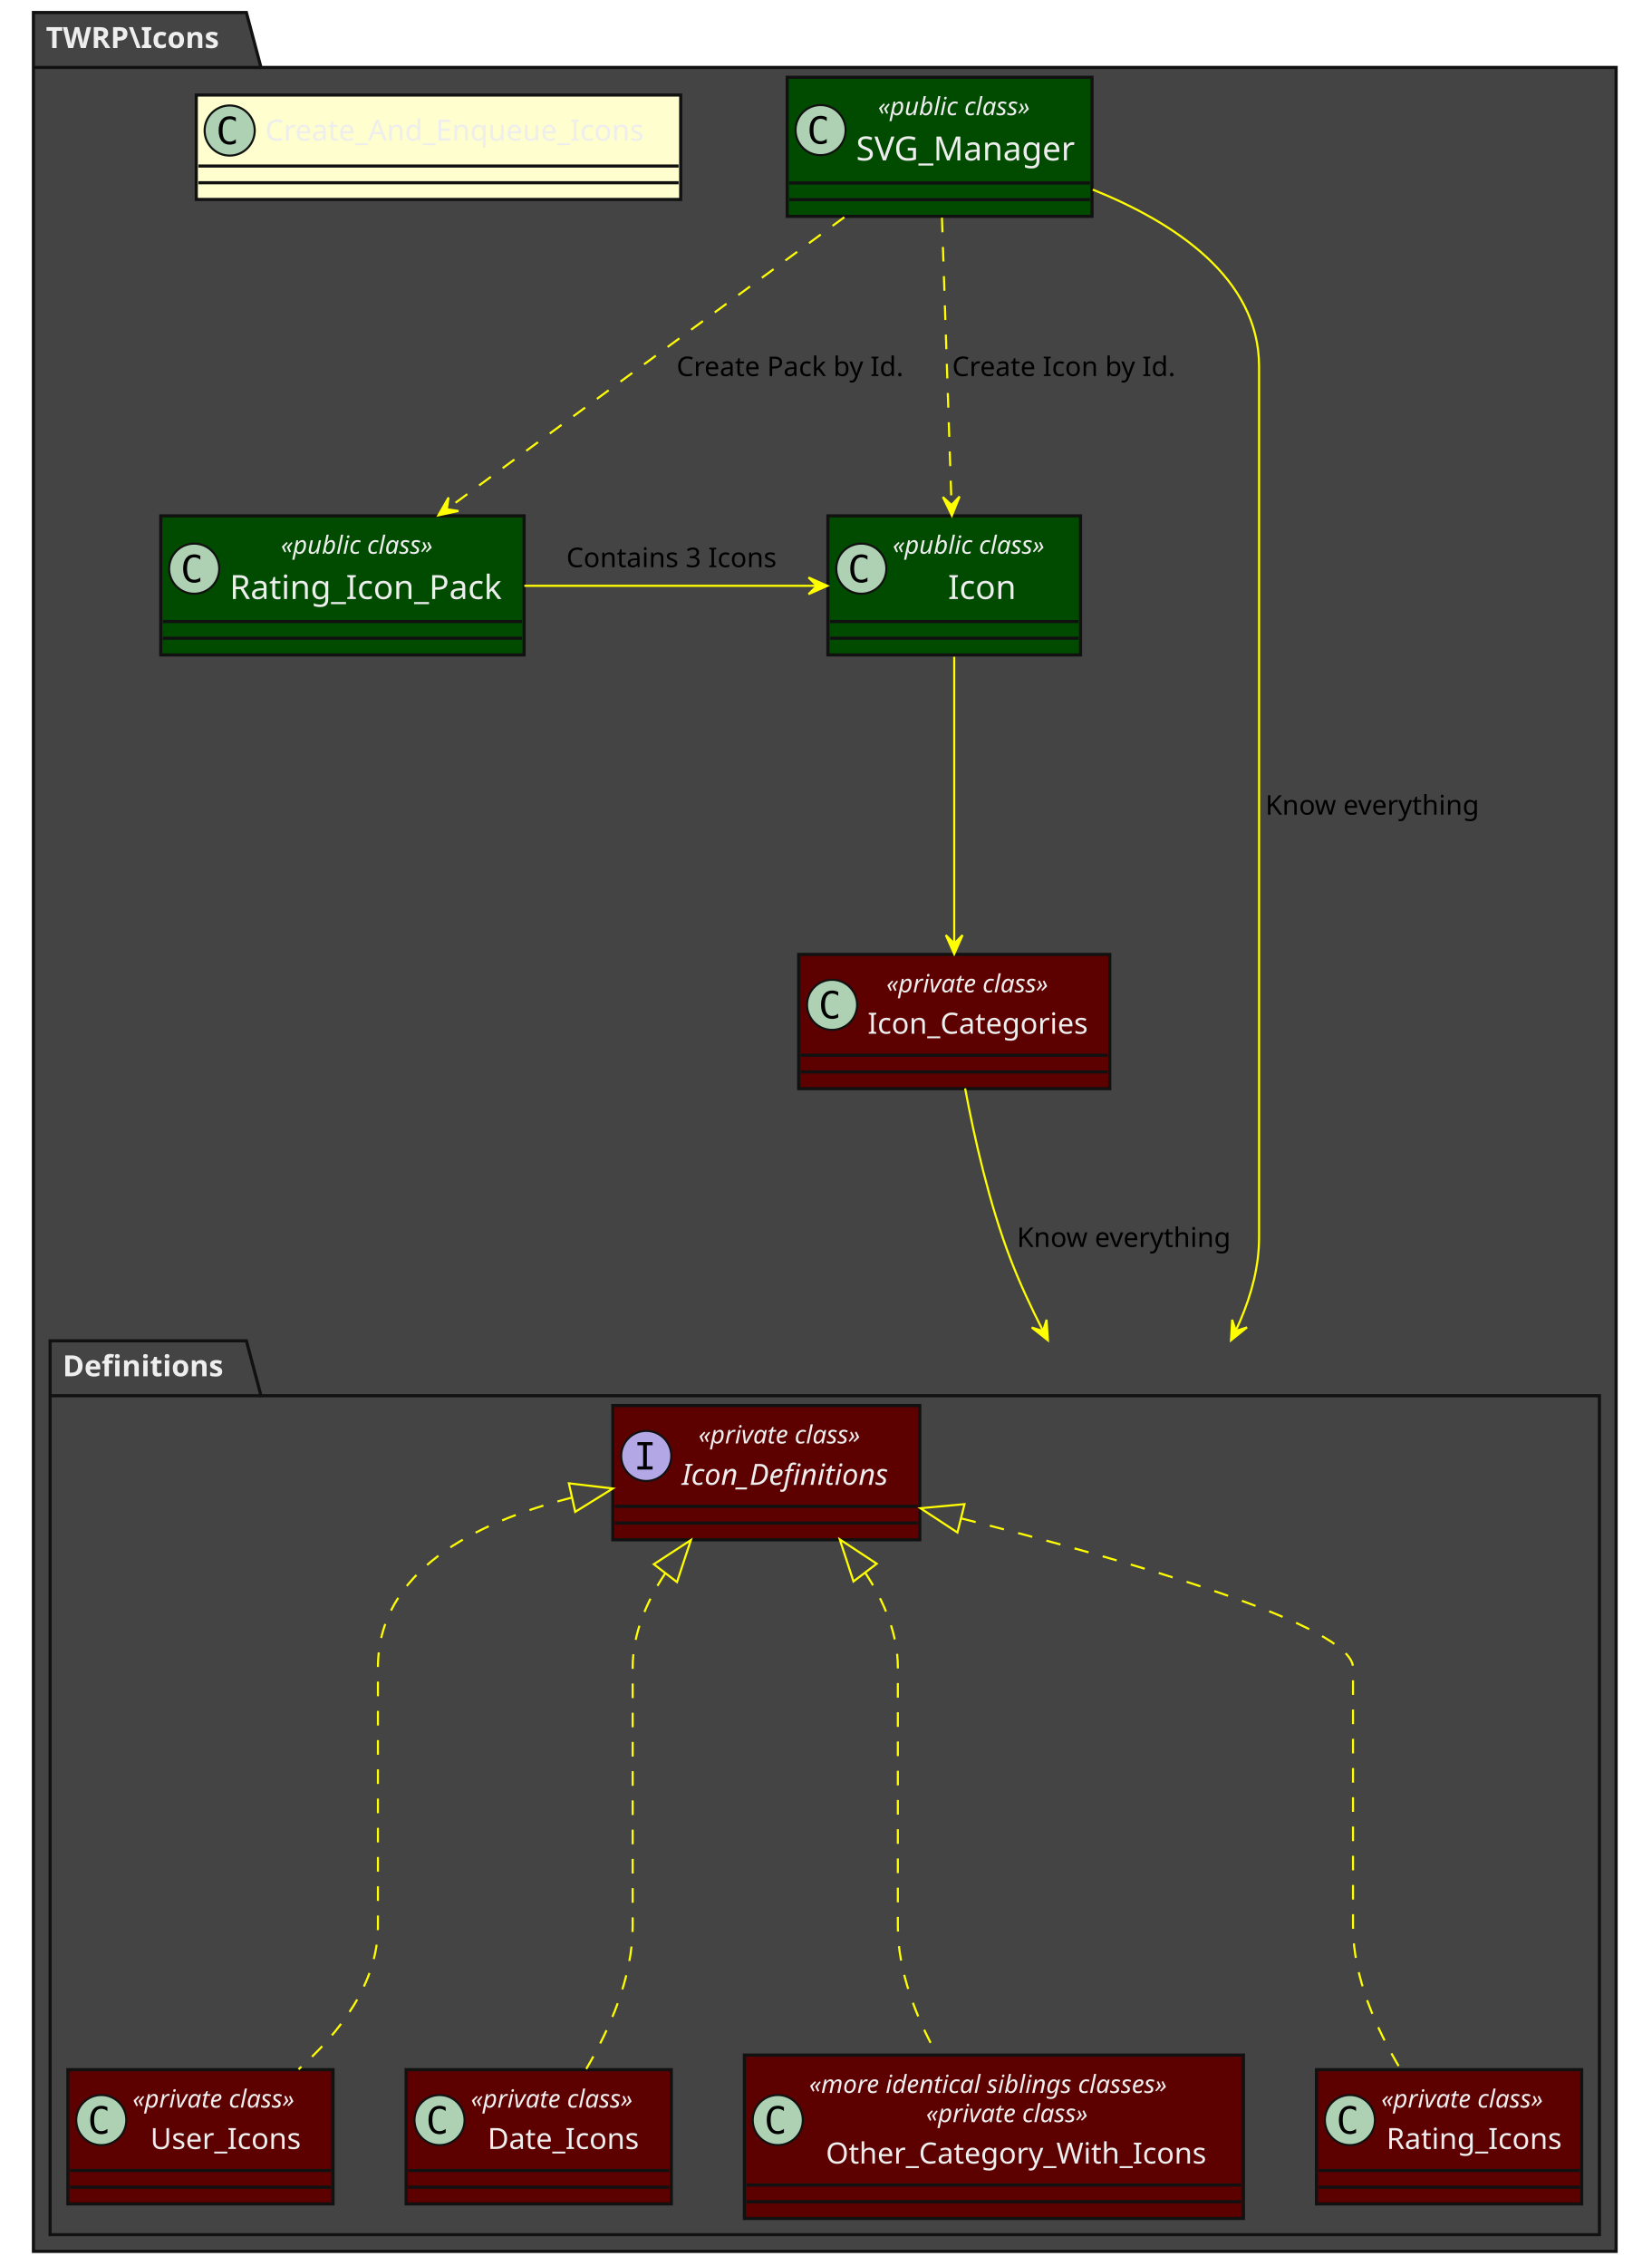
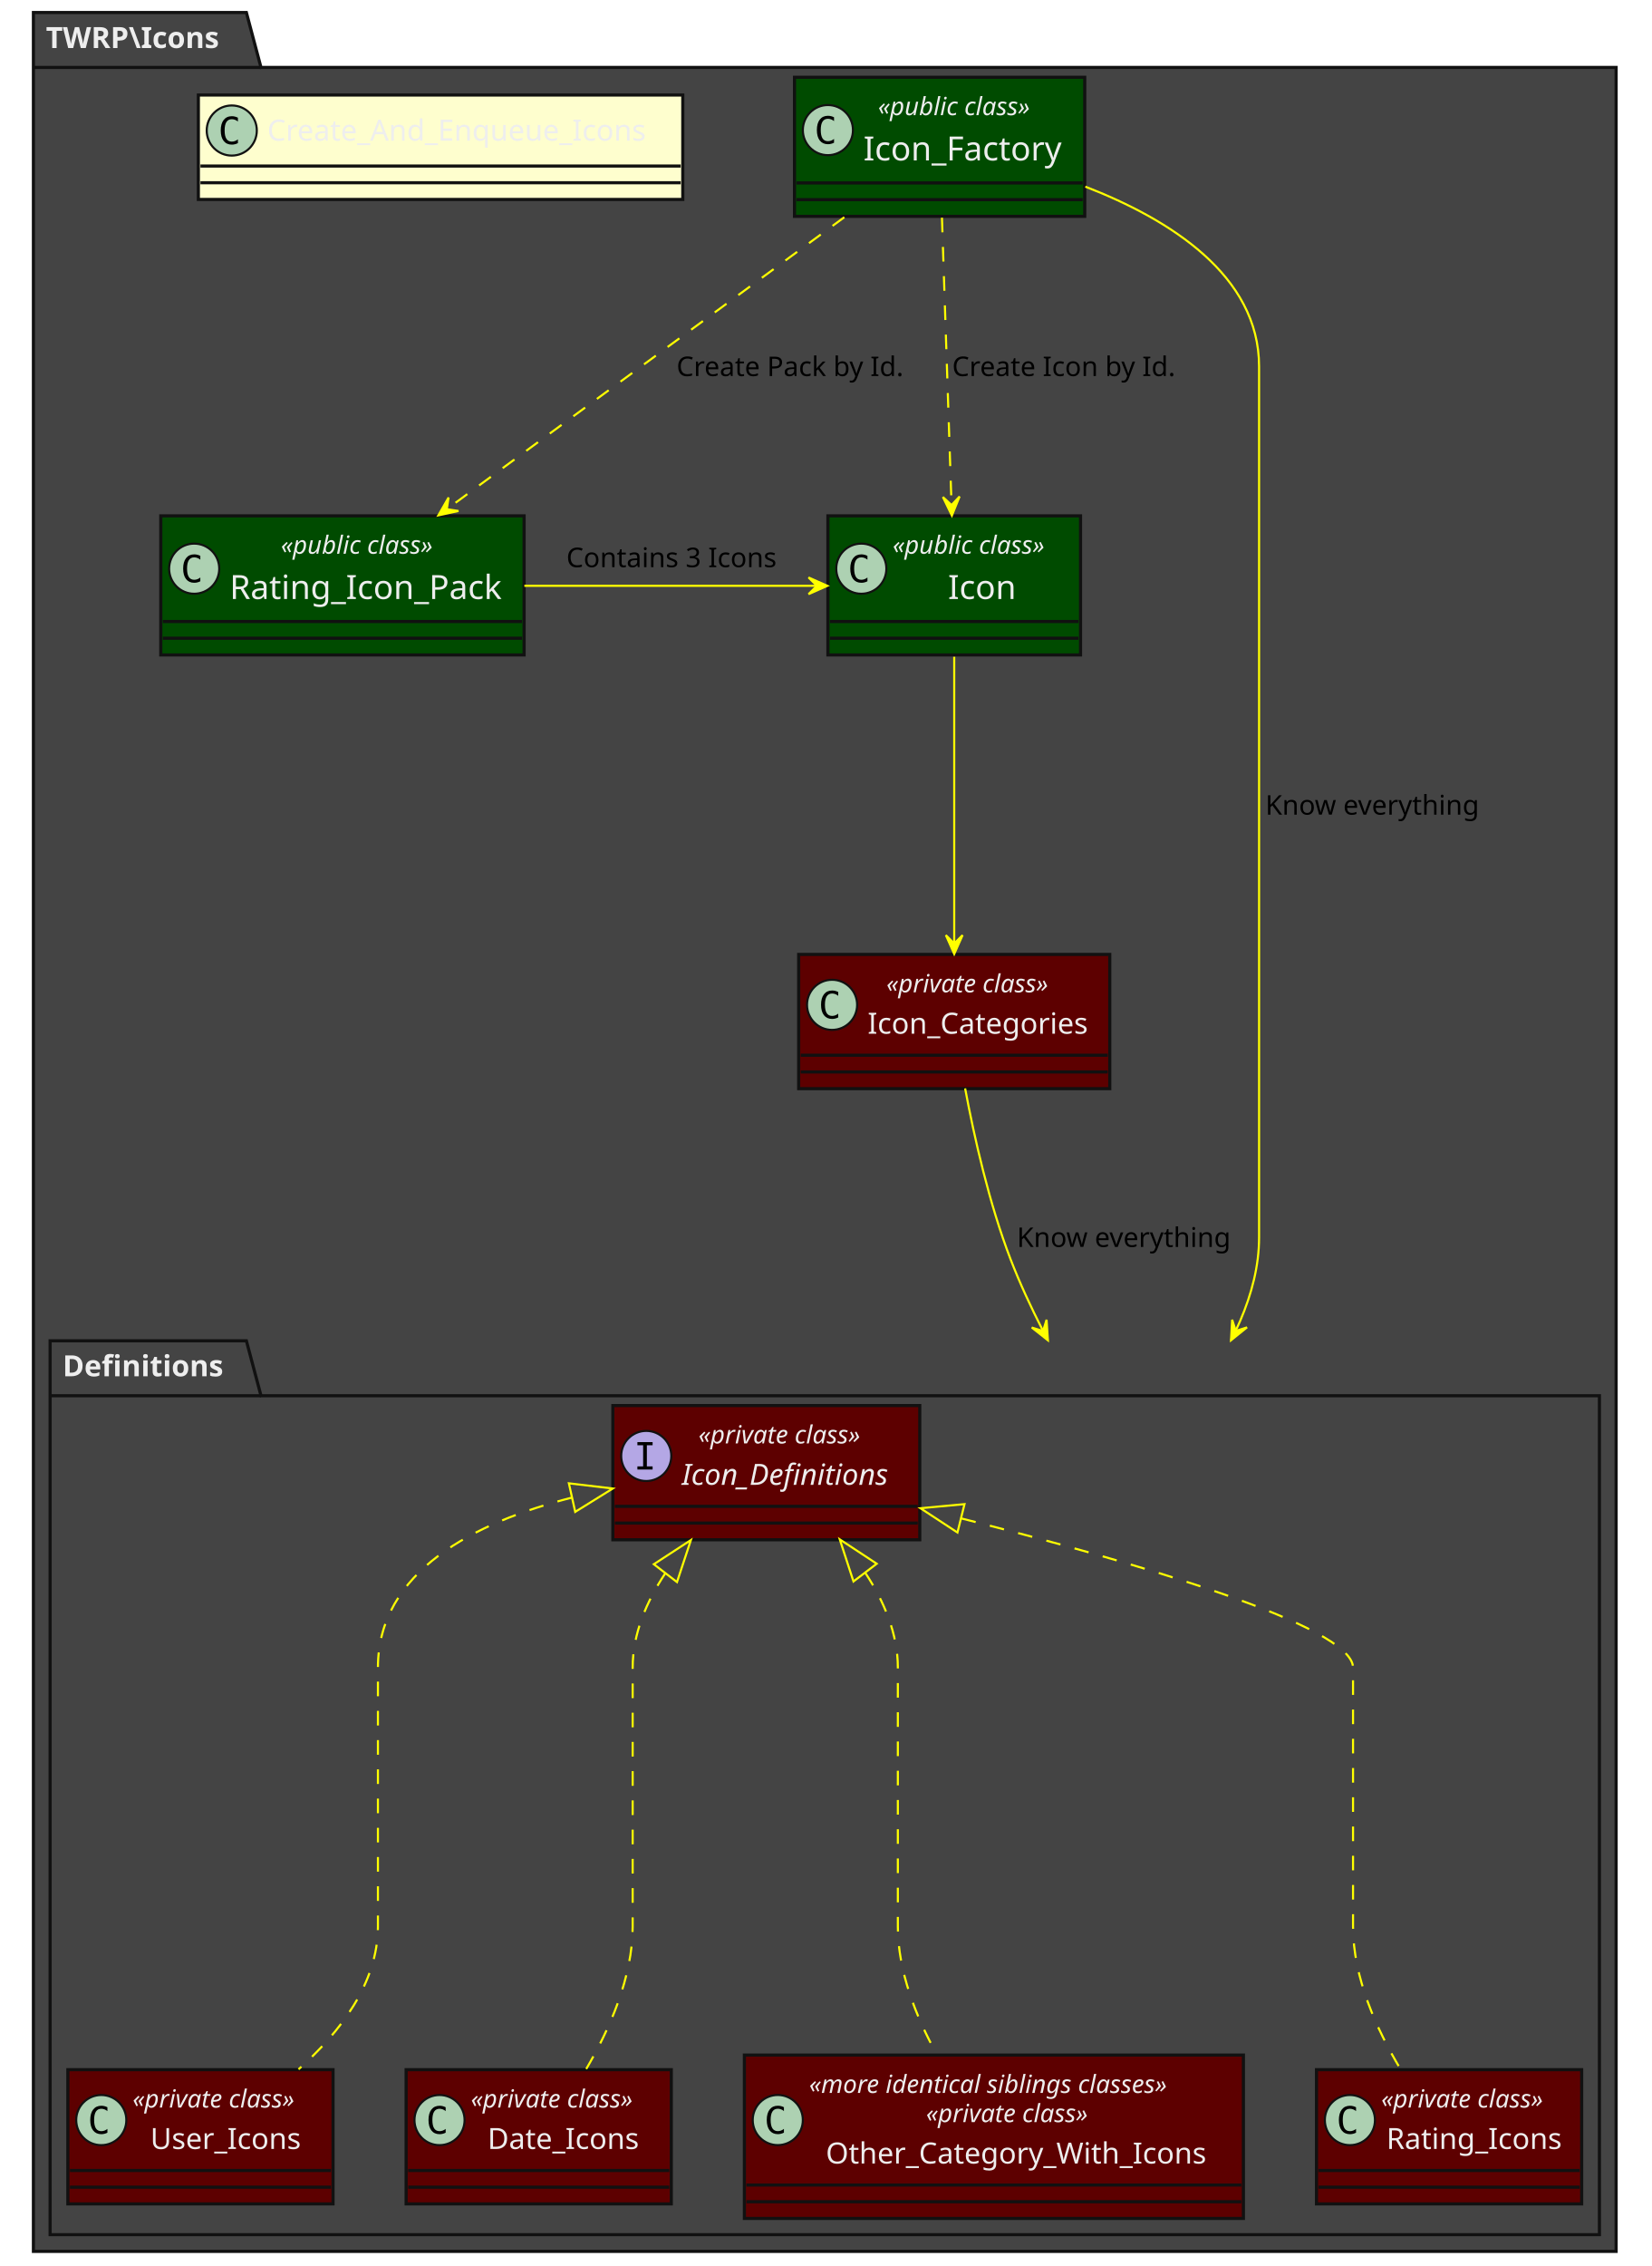
<svg xmlns="http://www.w3.org/2000/svg" contentScriptType="application/ecmascript" contentStyleType="text/css" height="1085px" preserveAspectRatio="none" style="width:791px;height:1085px;background:#222222;" version="1.1" viewBox="0 0 791 1085" width="791px" zoomAndPan="magnify">
  <defs />
  <g>
    <polygon fill="#444444" points="16,6,118,6,125,32.297,774,32.297,774,1078,16,1078,16,6" style="stroke: #111111; stroke-width: 1.5;" />
    <line style="stroke: #111111; stroke-width: 1.5;" x1="16" x2="125" y1="32.297" y2="32.297" />
    <text fill="#EEEEEE" font-family="sans-serif" font-size="14" font-weight="bold" lengthAdjust="spacingAndGlyphs" textLength="92" x="22" y="22.995">TWRP\Icons</text>
    <polygon fill="#444444" points="24,642,118,642,125,668.297,766,668.297,766,1070,24,1070,24,642" style="stroke: #111111; stroke-width: 1.5;" />
    <line style="stroke: #111111; stroke-width: 1.5;" x1="24" x2="125" y1="668.297" y2="668.297" />
    <text fill="#EEEEEE" font-family="sans-serif" font-size="14" font-weight="bold" lengthAdjust="spacingAndGlyphs" textLength="84" x="30" y="658.995">Definitions</text>
-     <rect codeLine="41" fill="#004B00" height="66.594" id="SVG_Manager" style="stroke: #111111; stroke-width: 1.5;" width="146" x="377" y="37" />
-     <ellipse cx="393" cy="62.297" fill="#ADD1B2" rx="12" ry="12" style="stroke: #111111; stroke-width: 1.0;" />
-     <path d="M395.938,68.328 Q395.25,68.688 394.531,68.859 Q393.828,69.047 393.031,69.047 Q390.516,69.047 389.109,67.266 Q387.719,65.484 387.719,62.25 Q387.719,59.031 389.125,57.234 Q390.531,55.438 393.031,55.438 Q393.828,55.438 394.531,55.625 Q395.25,55.797 395.938,56.156 L395.938,57.984 Q395.281,57.438 394.531,57.156 Q393.781,56.875 393.031,56.875 Q391.297,56.875 390.438,58.219 Q389.578,59.547 389.578,62.25 Q389.578,64.938 390.438,66.281 Q391.297,67.609 393.031,67.609 Q393.797,67.609 394.547,67.328 Q395.297,67.047 395.938,66.516 L395.938,68.328 Z " />
+     <rect codeLine="41" fill="#004B00" height="66.594" id="Icon_Factory" style="stroke: #111111; stroke-width: 1.5;" width="139" x="380.5" y="37" />
+     <ellipse cx="396.5" cy="62.297" fill="#ADD1B2" rx="12" ry="12" style="stroke: #111111; stroke-width: 1.0;" />
+     <path d="M399.438,68.328 Q398.75,68.688 398.031,68.859 Q397.328,69.047 396.531,69.047 Q394.016,69.047 392.609,67.266 Q391.219,65.484 391.219,62.25 Q391.219,59.031 392.625,57.234 Q394.031,55.438 396.531,55.438 Q397.328,55.438 398.031,55.625 Q398.75,55.797 399.438,56.156 L399.438,57.984 Q398.781,57.438 398.031,57.156 Q397.281,56.875 396.531,56.875 Q394.797,56.875 393.938,58.219 Q393.078,59.547 393.078,62.25 Q393.078,64.938 393.938,66.281 Q394.797,67.609 396.531,67.609 Q397.297,67.609 398.047,67.328 Q398.797,67.047 399.438,66.516 L399.438,68.328 Z " />
    <text fill="#EEEEEE" font-family="sans-serif" font-size="12" font-style="italic" lengthAdjust="spacingAndGlyphs" textLength="87" x="420.5" y="55.139">«public class»</text>
-     <text fill="#EEEEEE" font-family="sans-serif" font-size="16" lengthAdjust="spacingAndGlyphs" textLength="108" x="410" y="76.82">SVG_Manager</text>
-     <line style="stroke: #111111; stroke-width: 1.5;" x1="378" x2="522" y1="87.594" y2="87.594" />
-     <line style="stroke: #111111; stroke-width: 1.5;" x1="378" x2="522" y1="95.594" y2="95.594" />
+     <text fill="#EEEEEE" font-family="sans-serif" font-size="16" lengthAdjust="spacingAndGlyphs" textLength="101" x="413.5" y="76.82">Icon_Factory</text>
+     <line style="stroke: #111111; stroke-width: 1.5;" x1="381.5" x2="518.5" y1="87.594" y2="87.594" />
+     <line style="stroke: #111111; stroke-width: 1.5;" x1="381.5" x2="518.5" y1="95.594" y2="95.594" />
    <rect codeLine="42" fill="#004B00" height="66.594" id="Icon" style="stroke: #111111; stroke-width: 1.5;" width="121" x="396.5" y="247" />
    <ellipse cx="412.5" cy="272.297" fill="#ADD1B2" rx="12" ry="12" style="stroke: #111111; stroke-width: 1.0;" />
    <path d="M415.438,278.328 Q414.75,278.688 414.031,278.859 Q413.328,279.047 412.531,279.047 Q410.016,279.047 408.609,277.266 Q407.219,275.484 407.219,272.25 Q407.219,269.031 408.625,267.234 Q410.031,265.438 412.531,265.438 Q413.328,265.438 414.031,265.625 Q414.75,265.797 415.438,266.156 L415.438,267.984 Q414.781,267.438 414.031,267.156 Q413.281,266.875 412.531,266.875 Q410.797,266.875 409.938,268.219 Q409.078,269.547 409.078,272.25 Q409.078,274.938 409.938,276.281 Q410.797,277.609 412.531,277.609 Q413.297,277.609 414.047,277.328 Q414.797,277.047 415.438,276.516 L415.438,278.328 Z " />
    <text fill="#EEEEEE" font-family="sans-serif" font-size="12" font-style="italic" lengthAdjust="spacingAndGlyphs" textLength="87" x="427.5" y="265.139">«public class»</text>
    <text fill="#EEEEEE" font-family="sans-serif" font-size="16" lengthAdjust="spacingAndGlyphs" textLength="34" x="454" y="286.82">Icon</text>
    <line style="stroke: #111111; stroke-width: 1.5;" x1="397.5" x2="516.5" y1="297.594" y2="297.594" />
    <line style="stroke: #111111; stroke-width: 1.5;" x1="397.5" x2="516.5" y1="305.594" y2="305.594" />
    <rect codeLine="43" fill="#004B00" height="66.594" id="Rating_Icon_Pack" style="stroke: #111111; stroke-width: 1.5;" width="174" x="77" y="247" />
    <ellipse cx="93" cy="272.297" fill="#ADD1B2" rx="12" ry="12" style="stroke: #111111; stroke-width: 1.0;" />
    <path d="M95.938,278.328 Q95.25,278.688 94.531,278.859 Q93.828,279.047 93.031,279.047 Q90.516,279.047 89.109,277.266 Q87.719,275.484 87.719,272.25 Q87.719,269.031 89.125,267.234 Q90.531,265.438 93.031,265.438 Q93.828,265.438 94.531,265.625 Q95.25,265.797 95.938,266.156 L95.938,267.984 Q95.281,267.438 94.531,267.156 Q93.781,266.875 93.031,266.875 Q91.297,266.875 90.438,268.219 Q89.578,269.547 89.578,272.25 Q89.578,274.938 90.438,276.281 Q91.297,277.609 93.031,277.609 Q93.797,277.609 94.547,277.328 Q95.297,277.047 95.938,276.516 L95.938,278.328 Z " />
    <text fill="#EEEEEE" font-family="sans-serif" font-size="12" font-style="italic" lengthAdjust="spacingAndGlyphs" textLength="87" x="134.5" y="265.139">«public class»</text>
    <text fill="#EEEEEE" font-family="sans-serif" font-size="16" lengthAdjust="spacingAndGlyphs" textLength="136" x="110" y="286.82">Rating_Icon_Pack</text>
    <line style="stroke: #111111; stroke-width: 1.5;" x1="78" x2="250" y1="297.594" y2="297.594" />
    <line style="stroke: #111111; stroke-width: 1.5;" x1="78" x2="250" y1="305.594" y2="305.594" />
-     <rect codeLine="44" fill="#FEFECE" height="50" id="Create_And_Enqueue_Icons" style="stroke: #111111; stroke-width: 1.5;" width="232" x="94" y="45.5" />
-     <ellipse cx="110" cy="62.5" fill="#ADD1B2" rx="12" ry="12" style="stroke: #111111; stroke-width: 1.0;" />
-     <path d="M112.938,68.531 Q112.25,68.891 111.531,69.062 Q110.828,69.25 110.031,69.25 Q107.516,69.25 106.109,67.469 Q104.719,65.688 104.719,62.453 Q104.719,59.234 106.125,57.438 Q107.531,55.641 110.031,55.641 Q110.828,55.641 111.531,55.828 Q112.25,56 112.938,56.359 L112.938,58.188 Q112.281,57.641 111.531,57.359 Q110.781,57.078 110.031,57.078 Q108.297,57.078 107.438,58.422 Q106.578,59.75 106.578,62.453 Q106.578,65.141 107.438,66.484 Q108.297,67.812 110.031,67.812 Q110.797,67.812 111.547,67.531 Q112.297,67.25 112.938,66.719 L112.938,68.531 Z " />
-     <text fill="#EEEEEE" font-family="sans-serif" font-size="14" lengthAdjust="spacingAndGlyphs" textLength="194" x="127" y="67.347">Create_And_Enqueue_Icons</text>
-     <line style="stroke: #111111; stroke-width: 1.5;" x1="95" x2="325" y1="79.5" y2="79.5" />
-     <line style="stroke: #111111; stroke-width: 1.5;" x1="95" x2="325" y1="87.5" y2="87.5" />
+     <rect codeLine="44" fill="#FEFECE" height="50" id="Create_And_Enqueue_Icons" style="stroke: #111111; stroke-width: 1.5;" width="232" x="95" y="45.5" />
+     <ellipse cx="111" cy="62.5" fill="#ADD1B2" rx="12" ry="12" style="stroke: #111111; stroke-width: 1.0;" />
+     <path d="M113.938,68.531 Q113.25,68.891 112.531,69.062 Q111.828,69.25 111.031,69.25 Q108.516,69.25 107.109,67.469 Q105.719,65.688 105.719,62.453 Q105.719,59.234 107.125,57.438 Q108.531,55.641 111.031,55.641 Q111.828,55.641 112.531,55.828 Q113.25,56 113.938,56.359 L113.938,58.188 Q113.281,57.641 112.531,57.359 Q111.781,57.078 111.031,57.078 Q109.297,57.078 108.438,58.422 Q107.578,59.75 107.578,62.453 Q107.578,65.141 108.438,66.484 Q109.297,67.812 111.031,67.812 Q111.797,67.812 112.547,67.531 Q113.297,67.25 113.938,66.719 L113.938,68.531 Z " />
+     <text fill="#EEEEEE" font-family="sans-serif" font-size="14" lengthAdjust="spacingAndGlyphs" textLength="194" x="128" y="67.347">Create_And_Enqueue_Icons</text>
+     <line style="stroke: #111111; stroke-width: 1.5;" x1="96" x2="326" y1="79.5" y2="79.5" />
+     <line style="stroke: #111111; stroke-width: 1.5;" x1="96" x2="326" y1="87.5" y2="87.5" />
    <rect codeLine="46" fill="#5D0000" height="64.266" id="Icon_Categories" style="stroke: #111111; stroke-width: 1.5;" width="149" x="382.5" y="457" />
    <ellipse cx="398.5" cy="481.133" fill="#ADD1B2" rx="12" ry="12" style="stroke: #111111; stroke-width: 1.0;" />
    <path d="M401.438,487.164 Q400.75,487.523 400.031,487.695 Q399.328,487.883 398.531,487.883 Q396.016,487.883 394.609,486.102 Q393.219,484.32 393.219,481.086 Q393.219,477.867 394.625,476.07 Q396.031,474.273 398.531,474.273 Q399.328,474.273 400.031,474.461 Q400.75,474.633 401.438,474.992 L401.438,476.82 Q400.781,476.273 400.031,475.992 Q399.281,475.711 398.531,475.711 Q396.797,475.711 395.938,477.055 Q395.078,478.383 395.078,481.086 Q395.078,483.773 395.938,485.117 Q396.797,486.445 398.531,486.445 Q399.297,486.445 400.047,486.164 Q400.797,485.883 401.438,485.352 L401.438,487.164 Z " />
    <text fill="#EEEEEE" font-family="sans-serif" font-size="12" font-style="italic" lengthAdjust="spacingAndGlyphs" textLength="93" x="424.5" y="475.139">«private class»</text>
    <text fill="#EEEEEE" font-family="sans-serif" font-size="14" lengthAdjust="spacingAndGlyphs" textLength="111" x="415.5" y="494.964">Icon_Categories</text>
    <line style="stroke: #111111; stroke-width: 1.5;" x1="383.5" x2="530.5" y1="505.266" y2="505.266" />
    <line style="stroke: #111111; stroke-width: 1.5;" x1="383.5" x2="530.5" y1="513.266" y2="513.266" />
    <rect codeLine="49" fill="#5D0000" height="64.266" id="Icon_Definitions" style="stroke: #111111; stroke-width: 1.5;" width="147" x="293.5" y="673" />
    <ellipse cx="309.5" cy="697.133" fill="#B4A7E5" rx="12" ry="12" style="stroke: #111111; stroke-width: 1.0;" />
    <path d="M305.266,690.508 L312.547,690.508 L312.547,692.008 L309.797,692.008 L309.797,702.133 L312.547,702.133 L312.547,703.633 L305.266,703.633 L305.266,702.133 L308.016,702.133 L308.016,692.008 L305.266,692.008 L305.266,690.508 Z " />
    <text fill="#EEEEEE" font-family="sans-serif" font-size="12" font-style="italic" lengthAdjust="spacingAndGlyphs" textLength="93" x="334.5" y="691.139">«private class»</text>
    <text fill="#EEEEEE" font-family="sans-serif" font-size="14" font-style="italic" lengthAdjust="spacingAndGlyphs" textLength="109" x="326.5" y="710.964">Icon_Definitions</text>
    <line style="stroke: #111111; stroke-width: 1.5;" x1="294.5" x2="439.5" y1="721.266" y2="721.266" />
    <line style="stroke: #111111; stroke-width: 1.5;" x1="294.5" x2="439.5" y1="729.266" y2="729.266" />
    <rect codeLine="50" fill="#5D0000" height="64.266" id="User_Icons" style="stroke: #111111; stroke-width: 1.5;" width="127" x="32.5" y="991" />
    <ellipse cx="48.5" cy="1015.133" fill="#ADD1B2" rx="12" ry="12" style="stroke: #111111; stroke-width: 1.0;" />
    <path d="M51.438,1021.164 Q50.75,1021.523 50.031,1021.695 Q49.328,1021.883 48.531,1021.883 Q46.016,1021.883 44.609,1020.102 Q43.219,1018.32 43.219,1015.086 Q43.219,1011.867 44.625,1010.07 Q46.031,1008.273 48.531,1008.273 Q49.328,1008.273 50.031,1008.461 Q50.75,1008.633 51.438,1008.992 L51.438,1010.82 Q50.781,1010.273 50.031,1009.992 Q49.281,1009.711 48.531,1009.711 Q46.797,1009.711 45.938,1011.055 Q45.078,1012.383 45.078,1015.086 Q45.078,1017.773 45.938,1019.117 Q46.797,1020.445 48.531,1020.445 Q49.297,1020.445 50.047,1020.164 Q50.797,1019.883 51.438,1019.352 L51.438,1021.164 Z " />
    <text fill="#EEEEEE" font-family="sans-serif" font-size="12" font-style="italic" lengthAdjust="spacingAndGlyphs" textLength="93" x="63.5" y="1009.139">«private class»</text>
    <text fill="#EEEEEE" font-family="sans-serif" font-size="14" lengthAdjust="spacingAndGlyphs" textLength="76" x="72" y="1028.964">User_Icons</text>
    <line style="stroke: #111111; stroke-width: 1.5;" x1="33.5" x2="158.5" y1="1039.266" y2="1039.266" />
    <line style="stroke: #111111; stroke-width: 1.5;" x1="33.5" x2="158.5" y1="1047.266" y2="1047.266" />
    <rect codeLine="51" fill="#5D0000" height="64.266" id="Date_Icons" style="stroke: #111111; stroke-width: 1.5;" width="127" x="194.5" y="991" />
    <ellipse cx="210.5" cy="1015.133" fill="#ADD1B2" rx="12" ry="12" style="stroke: #111111; stroke-width: 1.0;" />
    <path d="M213.438,1021.164 Q212.75,1021.523 212.031,1021.695 Q211.328,1021.883 210.531,1021.883 Q208.016,1021.883 206.609,1020.102 Q205.219,1018.32 205.219,1015.086 Q205.219,1011.867 206.625,1010.07 Q208.031,1008.273 210.531,1008.273 Q211.328,1008.273 212.031,1008.461 Q212.75,1008.633 213.438,1008.992 L213.438,1010.82 Q212.781,1010.273 212.031,1009.992 Q211.281,1009.711 210.531,1009.711 Q208.797,1009.711 207.938,1011.055 Q207.078,1012.383 207.078,1015.086 Q207.078,1017.773 207.938,1019.117 Q208.797,1020.445 210.531,1020.445 Q211.297,1020.445 212.047,1020.164 Q212.797,1019.883 213.438,1019.352 L213.438,1021.164 Z " />
    <text fill="#EEEEEE" font-family="sans-serif" font-size="12" font-style="italic" lengthAdjust="spacingAndGlyphs" textLength="93" x="225.5" y="1009.139">«private class»</text>
    <text fill="#EEEEEE" font-family="sans-serif" font-size="14" lengthAdjust="spacingAndGlyphs" textLength="77" x="233.5" y="1028.964">Date_Icons</text>
    <line style="stroke: #111111; stroke-width: 1.5;" x1="195.5" x2="320.5" y1="1039.266" y2="1039.266" />
    <line style="stroke: #111111; stroke-width: 1.5;" x1="195.5" x2="320.5" y1="1047.266" y2="1047.266" />
    <rect codeLine="52" fill="#5D0000" height="78.234" id="Other_Category_With_Icons" style="stroke: #111111; stroke-width: 1.5;" width="239" x="356.5" y="984" />
    <ellipse cx="372.5" cy="1015.117" fill="#ADD1B2" rx="12" ry="12" style="stroke: #111111; stroke-width: 1.0;" />
    <path d="M375.438,1021.148 Q374.75,1021.508 374.031,1021.68 Q373.328,1021.867 372.531,1021.867 Q370.016,1021.867 368.609,1020.086 Q367.219,1018.305 367.219,1015.07 Q367.219,1011.852 368.625,1010.055 Q370.031,1008.258 372.531,1008.258 Q373.328,1008.258 374.031,1008.445 Q374.75,1008.617 375.438,1008.977 L375.438,1010.805 Q374.781,1010.258 374.031,1009.977 Q373.281,1009.695 372.531,1009.695 Q370.797,1009.695 369.938,1011.039 Q369.078,1012.367 369.078,1015.07 Q369.078,1017.758 369.938,1019.102 Q370.797,1020.43 372.531,1020.43 Q373.297,1020.43 374.047,1020.148 Q374.797,1019.867 375.438,1019.336 L375.438,1021.148 Z " />
    <text fill="#EEEEEE" font-family="sans-serif" font-size="12" font-style="italic" lengthAdjust="spacingAndGlyphs" textLength="205" x="387.5" y="1002.139">«more identical siblings classes»</text>
    <text fill="#EEEEEE" font-family="sans-serif" font-size="12" font-style="italic" lengthAdjust="spacingAndGlyphs" textLength="93" x="443.5" y="1016.107">«private class»</text>
    <text fill="#EEEEEE" font-family="sans-serif" font-size="14" lengthAdjust="spacingAndGlyphs" textLength="189" x="395.5" y="1035.933">Other_Category_With_Icons</text>
    <line style="stroke: #111111; stroke-width: 1.5;" x1="357.5" x2="594.5" y1="1046.234" y2="1046.234" />
    <line style="stroke: #111111; stroke-width: 1.5;" x1="357.5" x2="594.5" y1="1054.234" y2="1054.234" />
    <rect codeLine="53" fill="#5D0000" height="64.266" id="Rating_Icons" style="stroke: #111111; stroke-width: 1.5;" width="127" x="630.5" y="991" />
    <ellipse cx="646.5" cy="1015.133" fill="#ADD1B2" rx="12" ry="12" style="stroke: #111111; stroke-width: 1.0;" />
    <path d="M649.438,1021.164 Q648.75,1021.523 648.031,1021.695 Q647.328,1021.883 646.531,1021.883 Q644.016,1021.883 642.609,1020.102 Q641.219,1018.32 641.219,1015.086 Q641.219,1011.867 642.625,1010.07 Q644.031,1008.273 646.531,1008.273 Q647.328,1008.273 648.031,1008.461 Q648.75,1008.633 649.438,1008.992 L649.438,1010.82 Q648.781,1010.273 648.031,1009.992 Q647.281,1009.711 646.531,1009.711 Q644.797,1009.711 643.938,1011.055 Q643.078,1012.383 643.078,1015.086 Q643.078,1017.773 643.938,1019.117 Q644.797,1020.445 646.531,1020.445 Q647.297,1020.445 648.047,1020.164 Q648.797,1019.883 649.438,1019.352 L649.438,1021.164 Z " />
    <text fill="#EEEEEE" font-family="sans-serif" font-size="12" font-style="italic" lengthAdjust="spacingAndGlyphs" textLength="93" x="661.5" y="1009.139">«private class»</text>
    <text fill="#EEEEEE" font-family="sans-serif" font-size="14" lengthAdjust="spacingAndGlyphs" textLength="88" x="664" y="1028.964">Rating_Icons</text>
    <line style="stroke: #111111; stroke-width: 1.5;" x1="631.5" x2="756.5" y1="1039.266" y2="1039.266" />
    <line style="stroke: #111111; stroke-width: 1.5;" x1="631.5" x2="756.5" y1="1047.266" y2="1047.266" />
-     <path codeLine="56" d="M451.125,104.24 C452.375,141.744 454.39,202.215 455.705,241.661 " fill="none" id="SVG_Manager-to-Icon" style="stroke: #FFFF00; stroke-width: 1.0; stroke-dasharray: 7.0,7.0;" />
+     <path codeLine="56" d="M451.125,104.24 C452.375,141.744 454.39,202.215 455.705,241.661 " fill="none" id="Icon_Factory-to-Icon" style="stroke: #FFFF00; stroke-width: 1.0; stroke-dasharray: 7.0,7.0;" />
    <polygon fill="#FFFF00" points="455.878,246.844,459.576,237.715,455.711,241.846,451.58,237.982,455.878,246.844" style="stroke: #FFFF00; stroke-width: 1.0;" />
    <text fill="#000000" font-family="sans-serif" font-size="13" lengthAdjust="spacingAndGlyphs" textLength="111" x="456" y="180.067">Create Icon by Id.</text>
-     <path codeLine="57" d="M404.366,104.007 C352.415,142.153 267.813,204.274 214.08,243.728 " fill="none" id="SVG_Manager-to-Rating_Icon_Pack" style="stroke: #FFFF00; stroke-width: 1.0; stroke-dasharray: 7.0,7.0;" />
+     <path codeLine="57" d="M404.366,104.007 C352.415,142.153 267.813,204.274 214.08,243.728 " fill="none" id="Icon_Factory-to-Rating_Icon_Pack" style="stroke: #FFFF00; stroke-width: 1.0; stroke-dasharray: 7.0,7.0;" />
    <polygon fill="#FFFF00" points="209.945,246.764,219.566,244.662,213.975,243.805,214.831,238.213,209.945,246.764" style="stroke: #FFFF00; stroke-width: 1.0;" />
    <text fill="#000000" font-family="sans-serif" font-size="13" lengthAdjust="spacingAndGlyphs" textLength="115" x="324" y="180.067">Create Pack by Id.</text>
    <path codeLine="59" d="M251.116,280.5 C295.926,280.5 349.659,280.5 390.994,280.5 " fill="none" id="Rating_Icon_Pack-to-Icon" style="stroke: #FFFF00; stroke-width: 1.0;" />
    <polygon fill="#FFFF00" points="396.228,280.5,387.228,276.5,391.228,280.5,387.228,284.5,396.228,280.5" style="stroke: #FFFF00; stroke-width: 1.0;" />
    <text fill="#000000" font-family="sans-serif" font-size="13" lengthAdjust="spacingAndGlyphs" textLength="105" x="271.25" y="271.567">Contains 3 Icons</text>
    <path codeLine="61" d="M457,314.463 C457,352.121 457,412.683 457,451.651 " fill="none" id="Icon-to-Icon_Categories" style="stroke: #FFFF00; stroke-width: 1.0;" />
    <polygon fill="#FFFF00" points="457,456.766,461,447.766,457,451.766,453,447.766,457,456.766" style="stroke: #FFFF00; stroke-width: 1.0;" />
-     <path codeLine="63" d="M523.363,90.788 C562.63,106.589 603,133.136 603,175.5 C603,175.5 603,175.5 603,592.5 C603,606.155 599.423,619.69 593.974,632.387 C592.611,635.561 591.132,638.683 589.562,641.741 " fill="none" id="SVG_Manager-to-Definitions" style="stroke: #FFFF00; stroke-width: 1.0;" />
+     <path codeLine="63" d="M519.784,89.376 C560.136,104.989 603,131.847 603,175.5 C603,175.5 603,175.5 603,592.5 C603,606.155 599.423,619.69 593.974,632.387 C592.611,635.561 591.132,638.683 589.562,641.741 " fill="none" id="Icon_Factory-to-Definitions" style="stroke: #FFFF00; stroke-width: 1.0;" />
    <polygon fill="#FFFF00" points="589.562,641.741,597.231,635.561,591.845,637.293,590.113,631.908,589.562,641.741" style="stroke: #FFFF00; stroke-width: 1.0;" />
    <text fill="#000000" font-family="sans-serif" font-size="13" lengthAdjust="spacingAndGlyphs" textLength="104" x="606" y="390.067">Know everything</text>
    <path codeLine="64" d="M462.216,521.143 C466.556,544.37 473.701,576.235 484,603 C488.353,614.312 493.741,625.925 499.441,637.076 C500.154,638.47 500.871,639.857 501.592,641.235 C501.682,641.407 501.772,641.579 501.862,641.751 " fill="none" id="Icon_Categories-to-Definitions" style="stroke: #FFFF00; stroke-width: 1.0;" />
    <polygon fill="#FFFF00" points="501.862,641.751,501.224,631.923,499.54,637.323,494.139,635.639,501.862,641.751" style="stroke: #FFFF00; stroke-width: 1.0;" />
    <text fill="#000000" font-family="sans-serif" font-size="13" lengthAdjust="spacingAndGlyphs" textLength="104" x="487" y="597.067">Know everything</text>
    <path codeLine="65" d="M273.728,717.123 C227.319,728.955 181,752.328 181,798.5 C181,798.5 181,798.5 181,922.5 C181,949.693 162.633,973.322 142.975,990.823 " fill="none" id="Icon_Definitions-backto-User_Icons" style="stroke: #FFFF00; stroke-width: 1.0; stroke-dasharray: 7.0,7.0;" />
    <polygon fill="none" points="272.445,710.237,293.488,712.726,275.486,723.903,272.445,710.237" style="stroke: #FFFF00; stroke-width: 1.0;" />
    <path codeLine="66" d="M318.579,753.38 C309.609,766.88 303,782.317 303,798.5 C303,798.5 303,798.5 303,922.5 C303,946.779 291.925,971.702 280.764,990.656 " fill="none" id="Icon_Definitions-backto-Date_Icons" style="stroke: #FFFF00; stroke-width: 1.0; stroke-dasharray: 7.0,7.0;" />
    <polygon fill="none" points="313.134,748.978,330.885,737.406,324.225,757.522,313.134,748.978" style="stroke: #FFFF00; stroke-width: 1.0;" />
    <path codeLine="67" d="M414.437,753.145 C423.383,766.726 430,782.26 430,798.5 C430,798.5 430,798.5 430,922.5 C430,943.991 438.805,965.914 448.71,983.777 " fill="none" id="Icon_Definitions-backto-Other_Category_With_Icons" style="stroke: #FFFF00; stroke-width: 1.0; stroke-dasharray: 7.0,7.0;" />
    <polygon fill="none" points="408.748,757.229,402.184,737.082,419.88,748.738,408.748,757.229" style="stroke: #FFFF00; stroke-width: 1.0;" />
    <path codeLine="68" d="M460.49,727.06 C542.244,747.706 648,778.313 648,798.5 C648,798.5 648,798.5 648,922.5 C648,946.87 659.321,971.794 670.731,990.725 " fill="none" id="Icon_Definitions-backto-Rating_Icons" style="stroke: #FFFF00; stroke-width: 1.0; stroke-dasharray: 7.0,7.0;" />
    <polygon fill="none" points="458.547,733.79,440.829,722.168,461.928,720.205,458.547,733.79" style="stroke: #FFFF00; stroke-width: 1.0;" />
  </g>
</svg>
